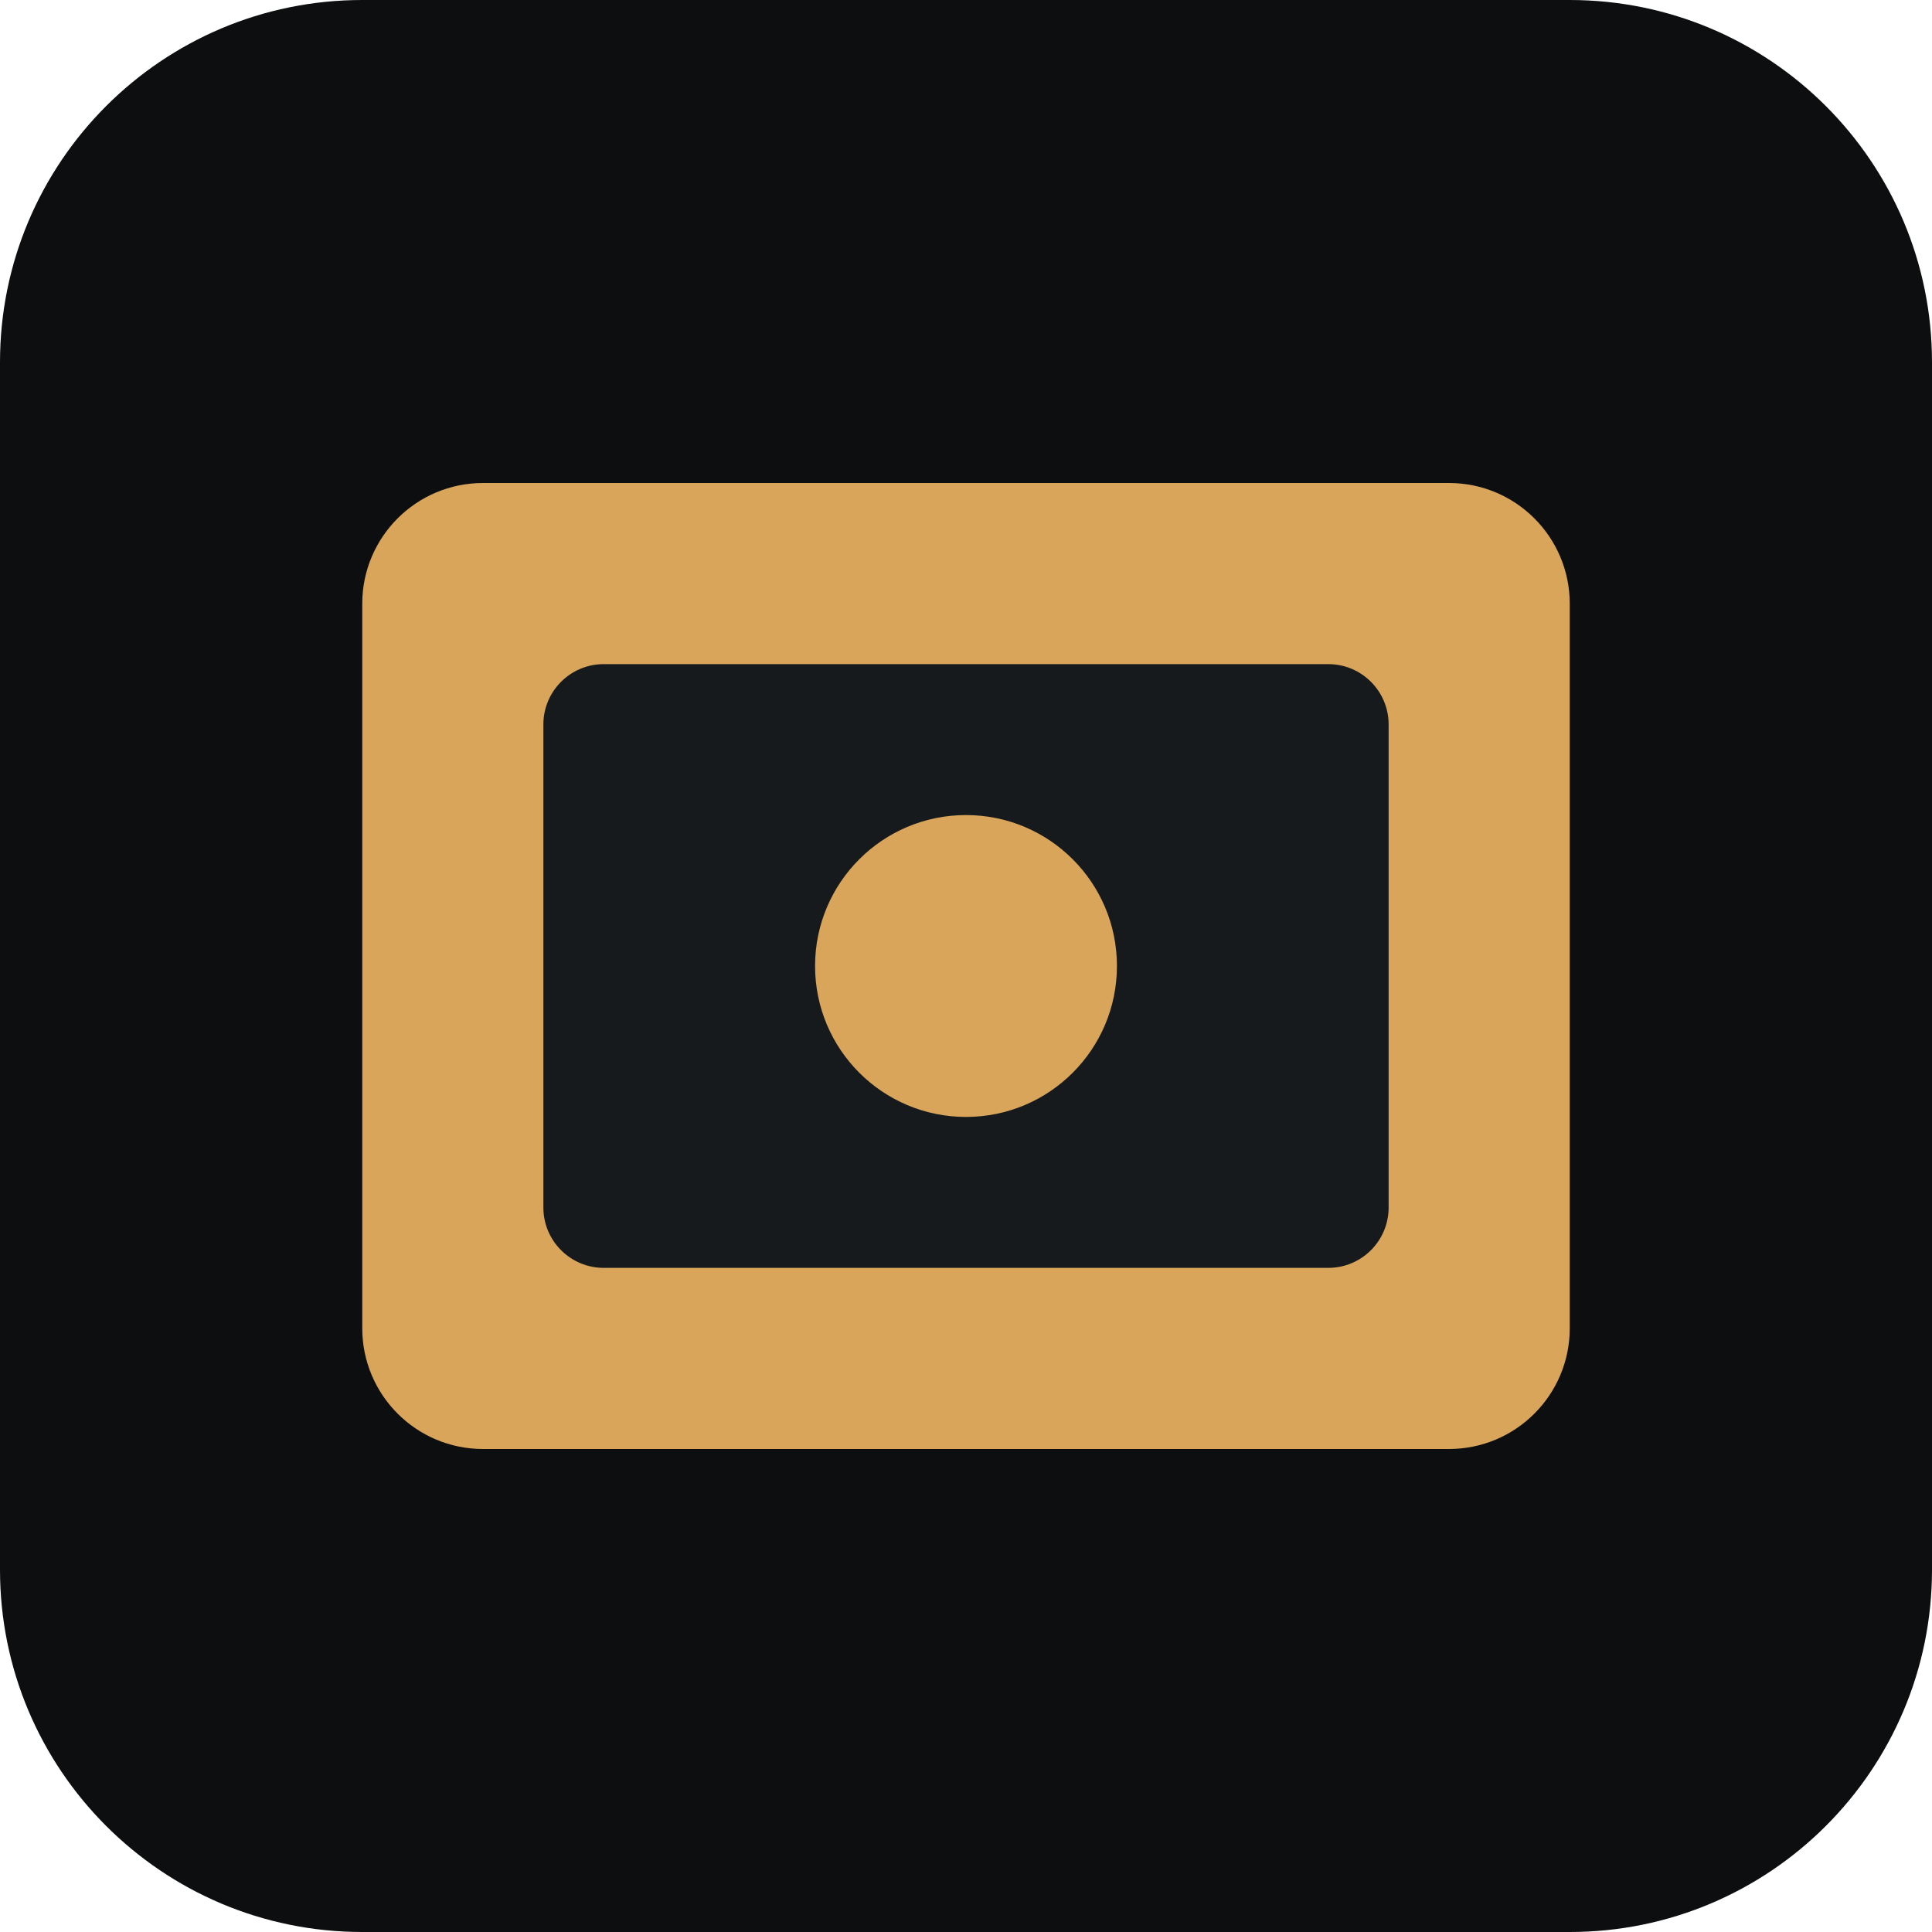
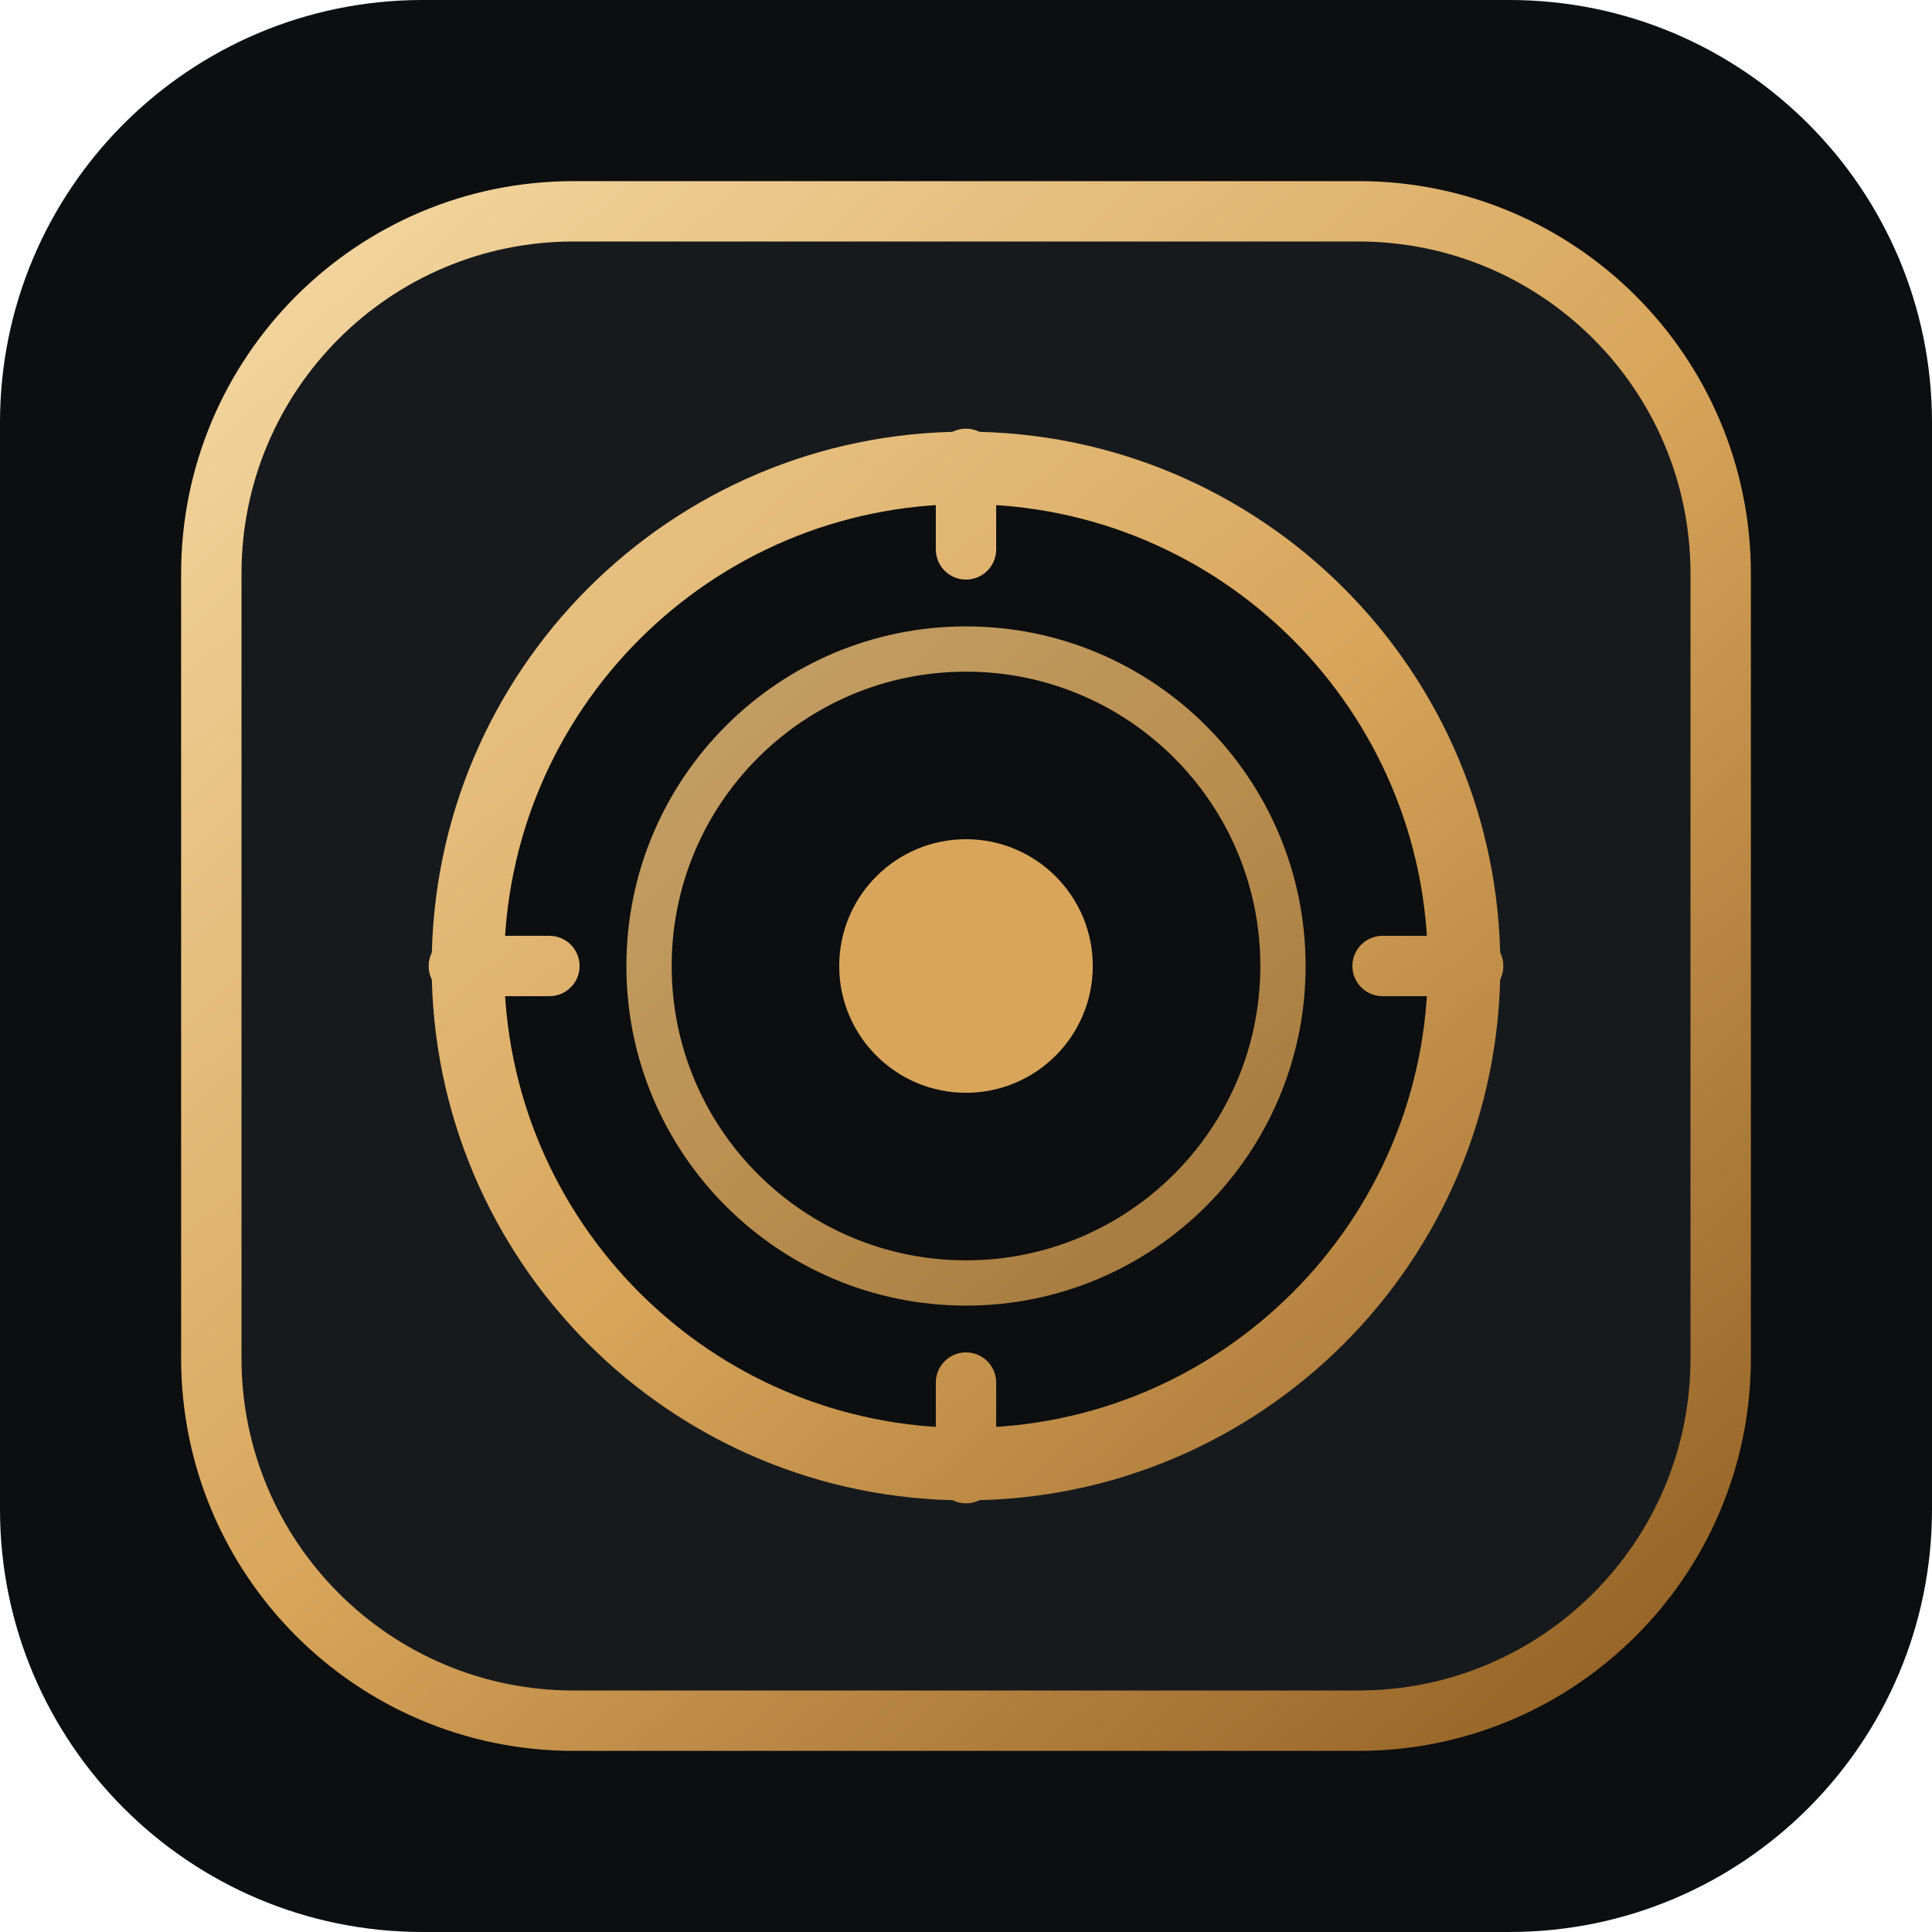
- <svg xmlns="http://www.w3.org/2000/svg" viewBox="0 0 64 64">
-   <rect width="64" height="64" rx="12" fill="#0c0e0f" />
-   <rect x="12" y="16" width="40" height="32" rx="4" fill="#d8a55b" />
-   <rect x="18" y="22" width="28" height="20" rx="2" fill="#171a1c" />
-   <circle cx="32" cy="32" r="5" fill="#d8a55b" />
+ <svg xmlns="http://www.w3.org/2000/svg" viewBox="0 0 64 64" role="img" aria-label="GalleryVault">
+   <defs>
+     <linearGradient id="gold" x1="10" y1="6" x2="56" y2="58" gradientUnits="userSpaceOnUse">
+       <stop offset="0" stop-color="#f3d7a1" />
+       <stop offset=".5" stop-color="#d8a55b" />
+       <stop offset="1" stop-color="#8f5e22" />
+     </linearGradient>
+   </defs>
+   <rect width="64" height="64" rx="14" fill="#0c0e0f" />
+   <rect x="7" y="7" width="50" height="50" rx="12" fill="#171a1c" stroke="url(#gold)" stroke-width="2" />
+   <circle cx="32" cy="32" r="16.5" fill="#0c0e0f" stroke="url(#gold)" stroke-width="2.4" />
+   <circle cx="32" cy="32" r="10.5" fill="none" stroke="url(#gold)" stroke-width="1.5" opacity=".85" />
+   <circle cx="32" cy="32" r="4.2" fill="#d8a55b" />
+   <g fill="url(#gold)">
+     <rect x="31" y="14.2" width="2" height="5" rx="1" />
+     <rect x="31" y="44.8" width="2" height="5" rx="1" />
+     <rect x="14.2" y="31" width="5" height="2" rx="1" />
+     <rect x="44.8" y="31" width="5" height="2" rx="1" />
+   </g>
</svg>
